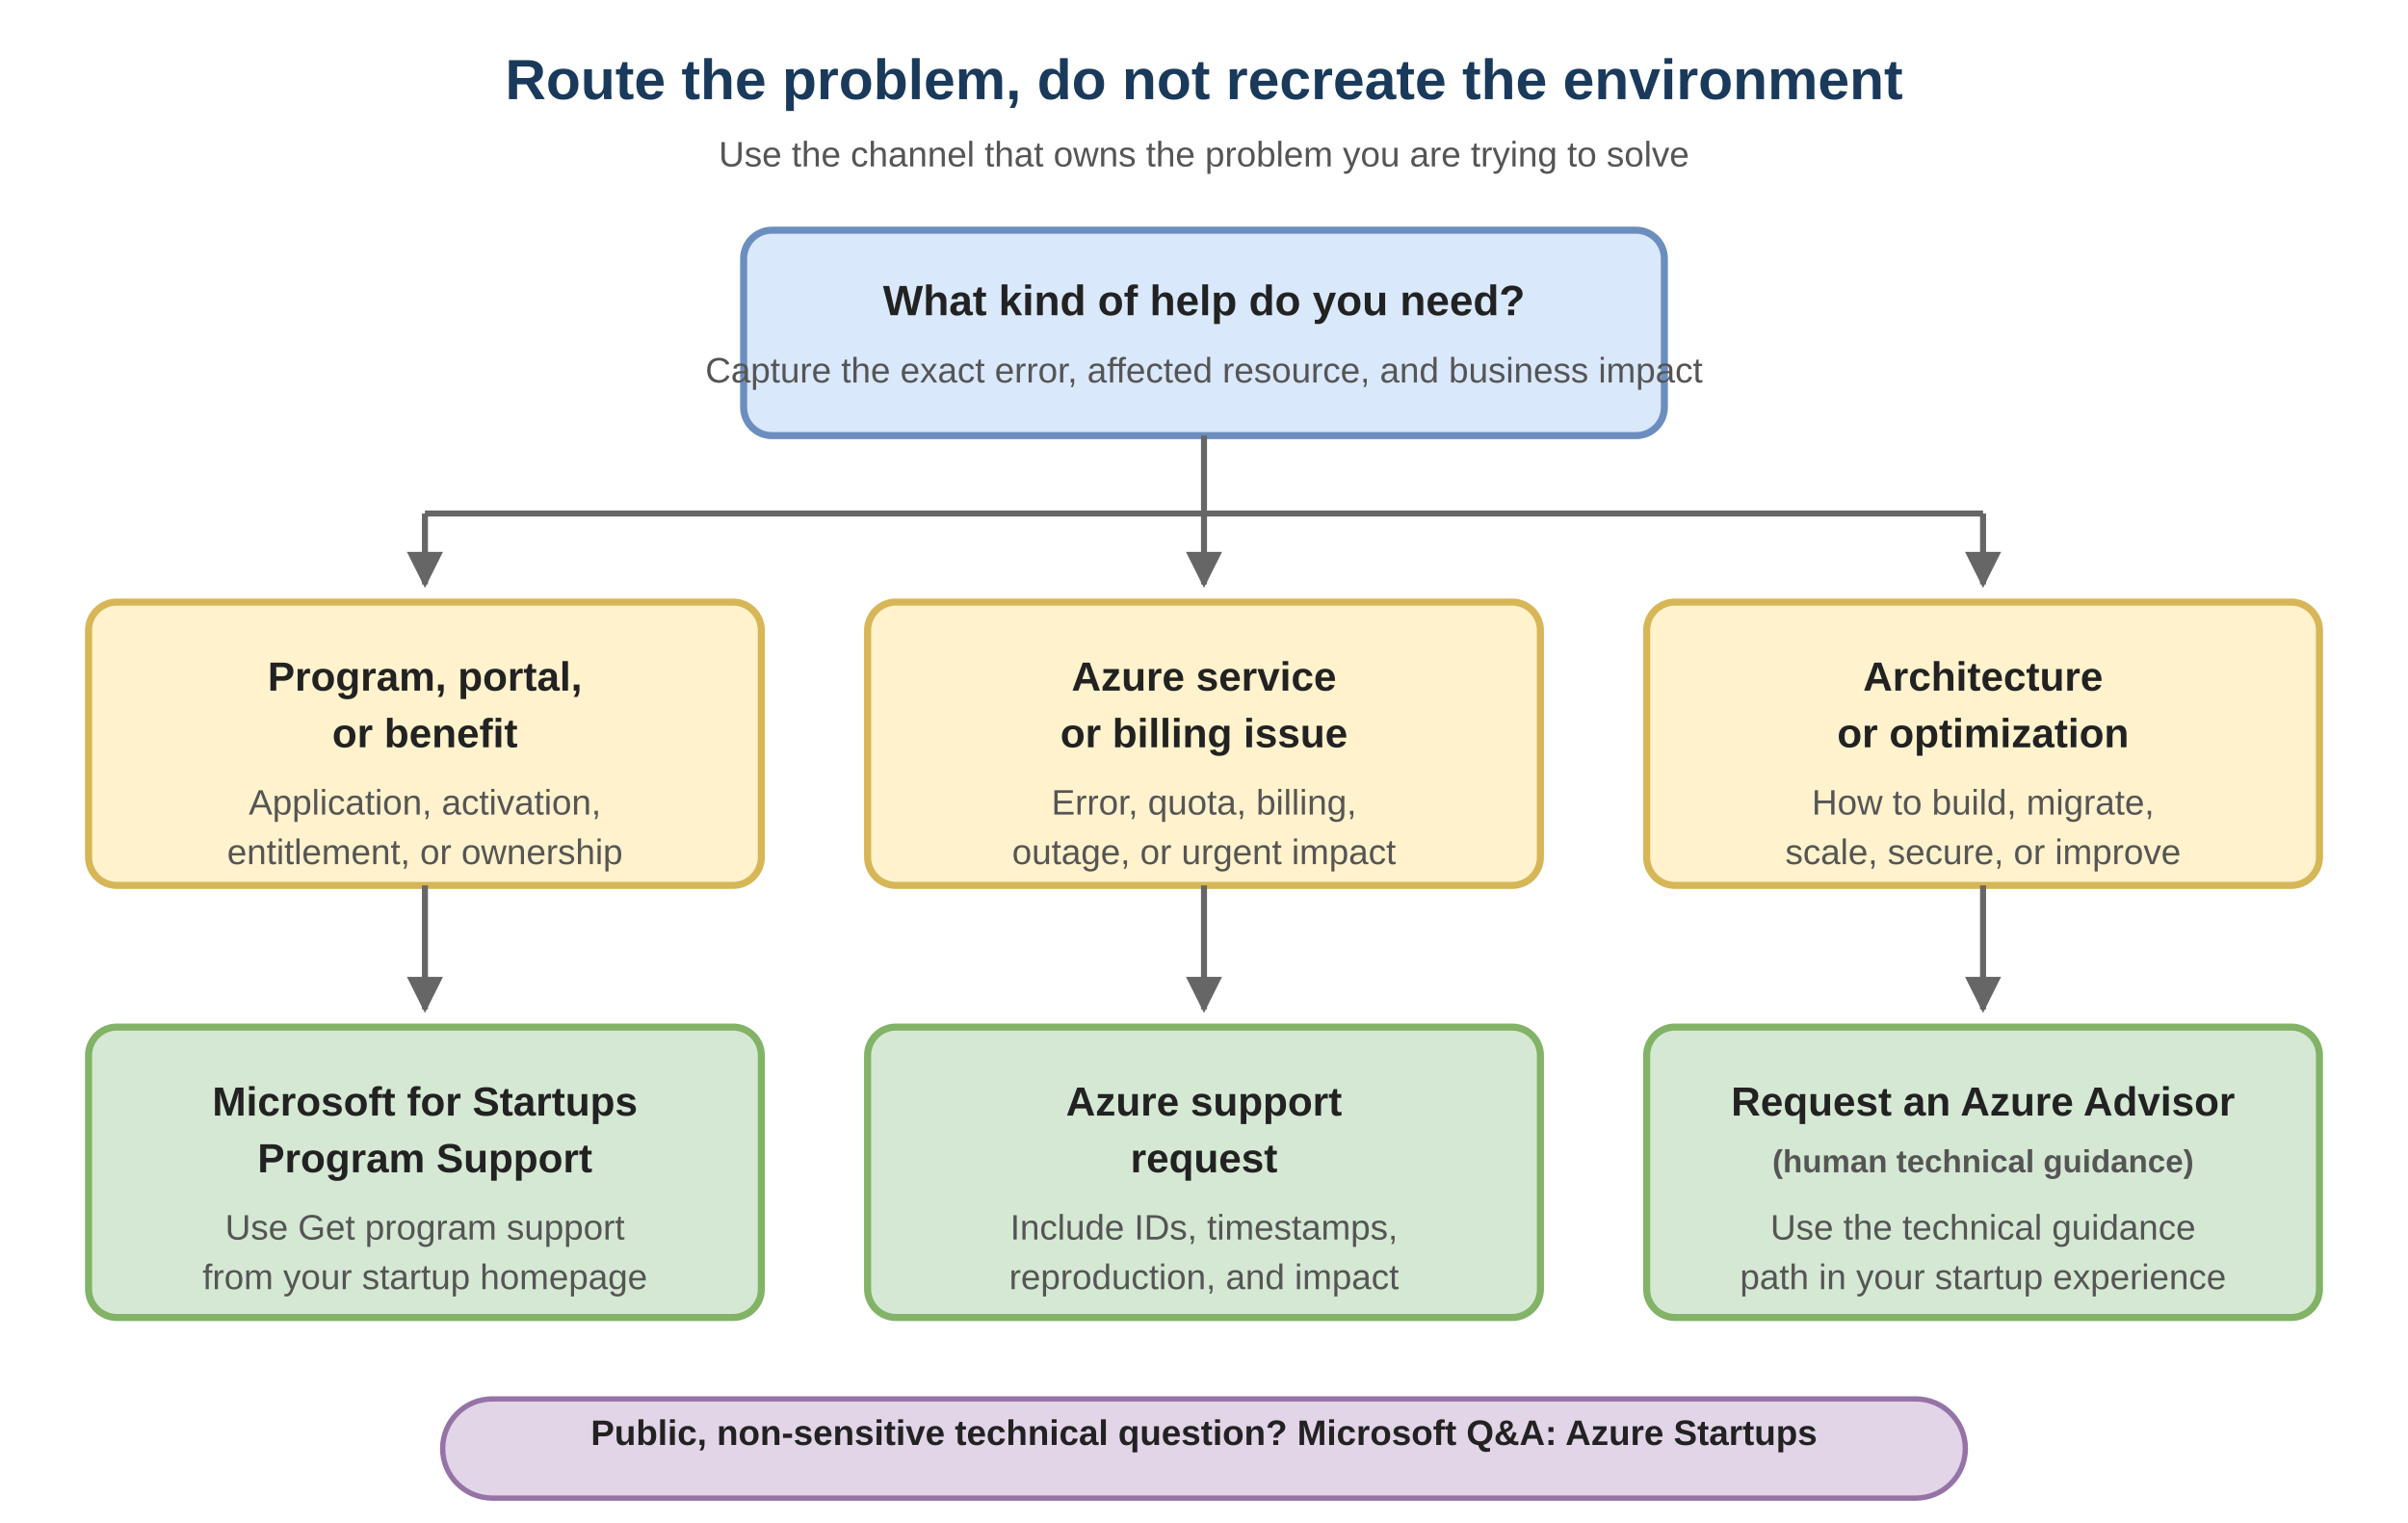
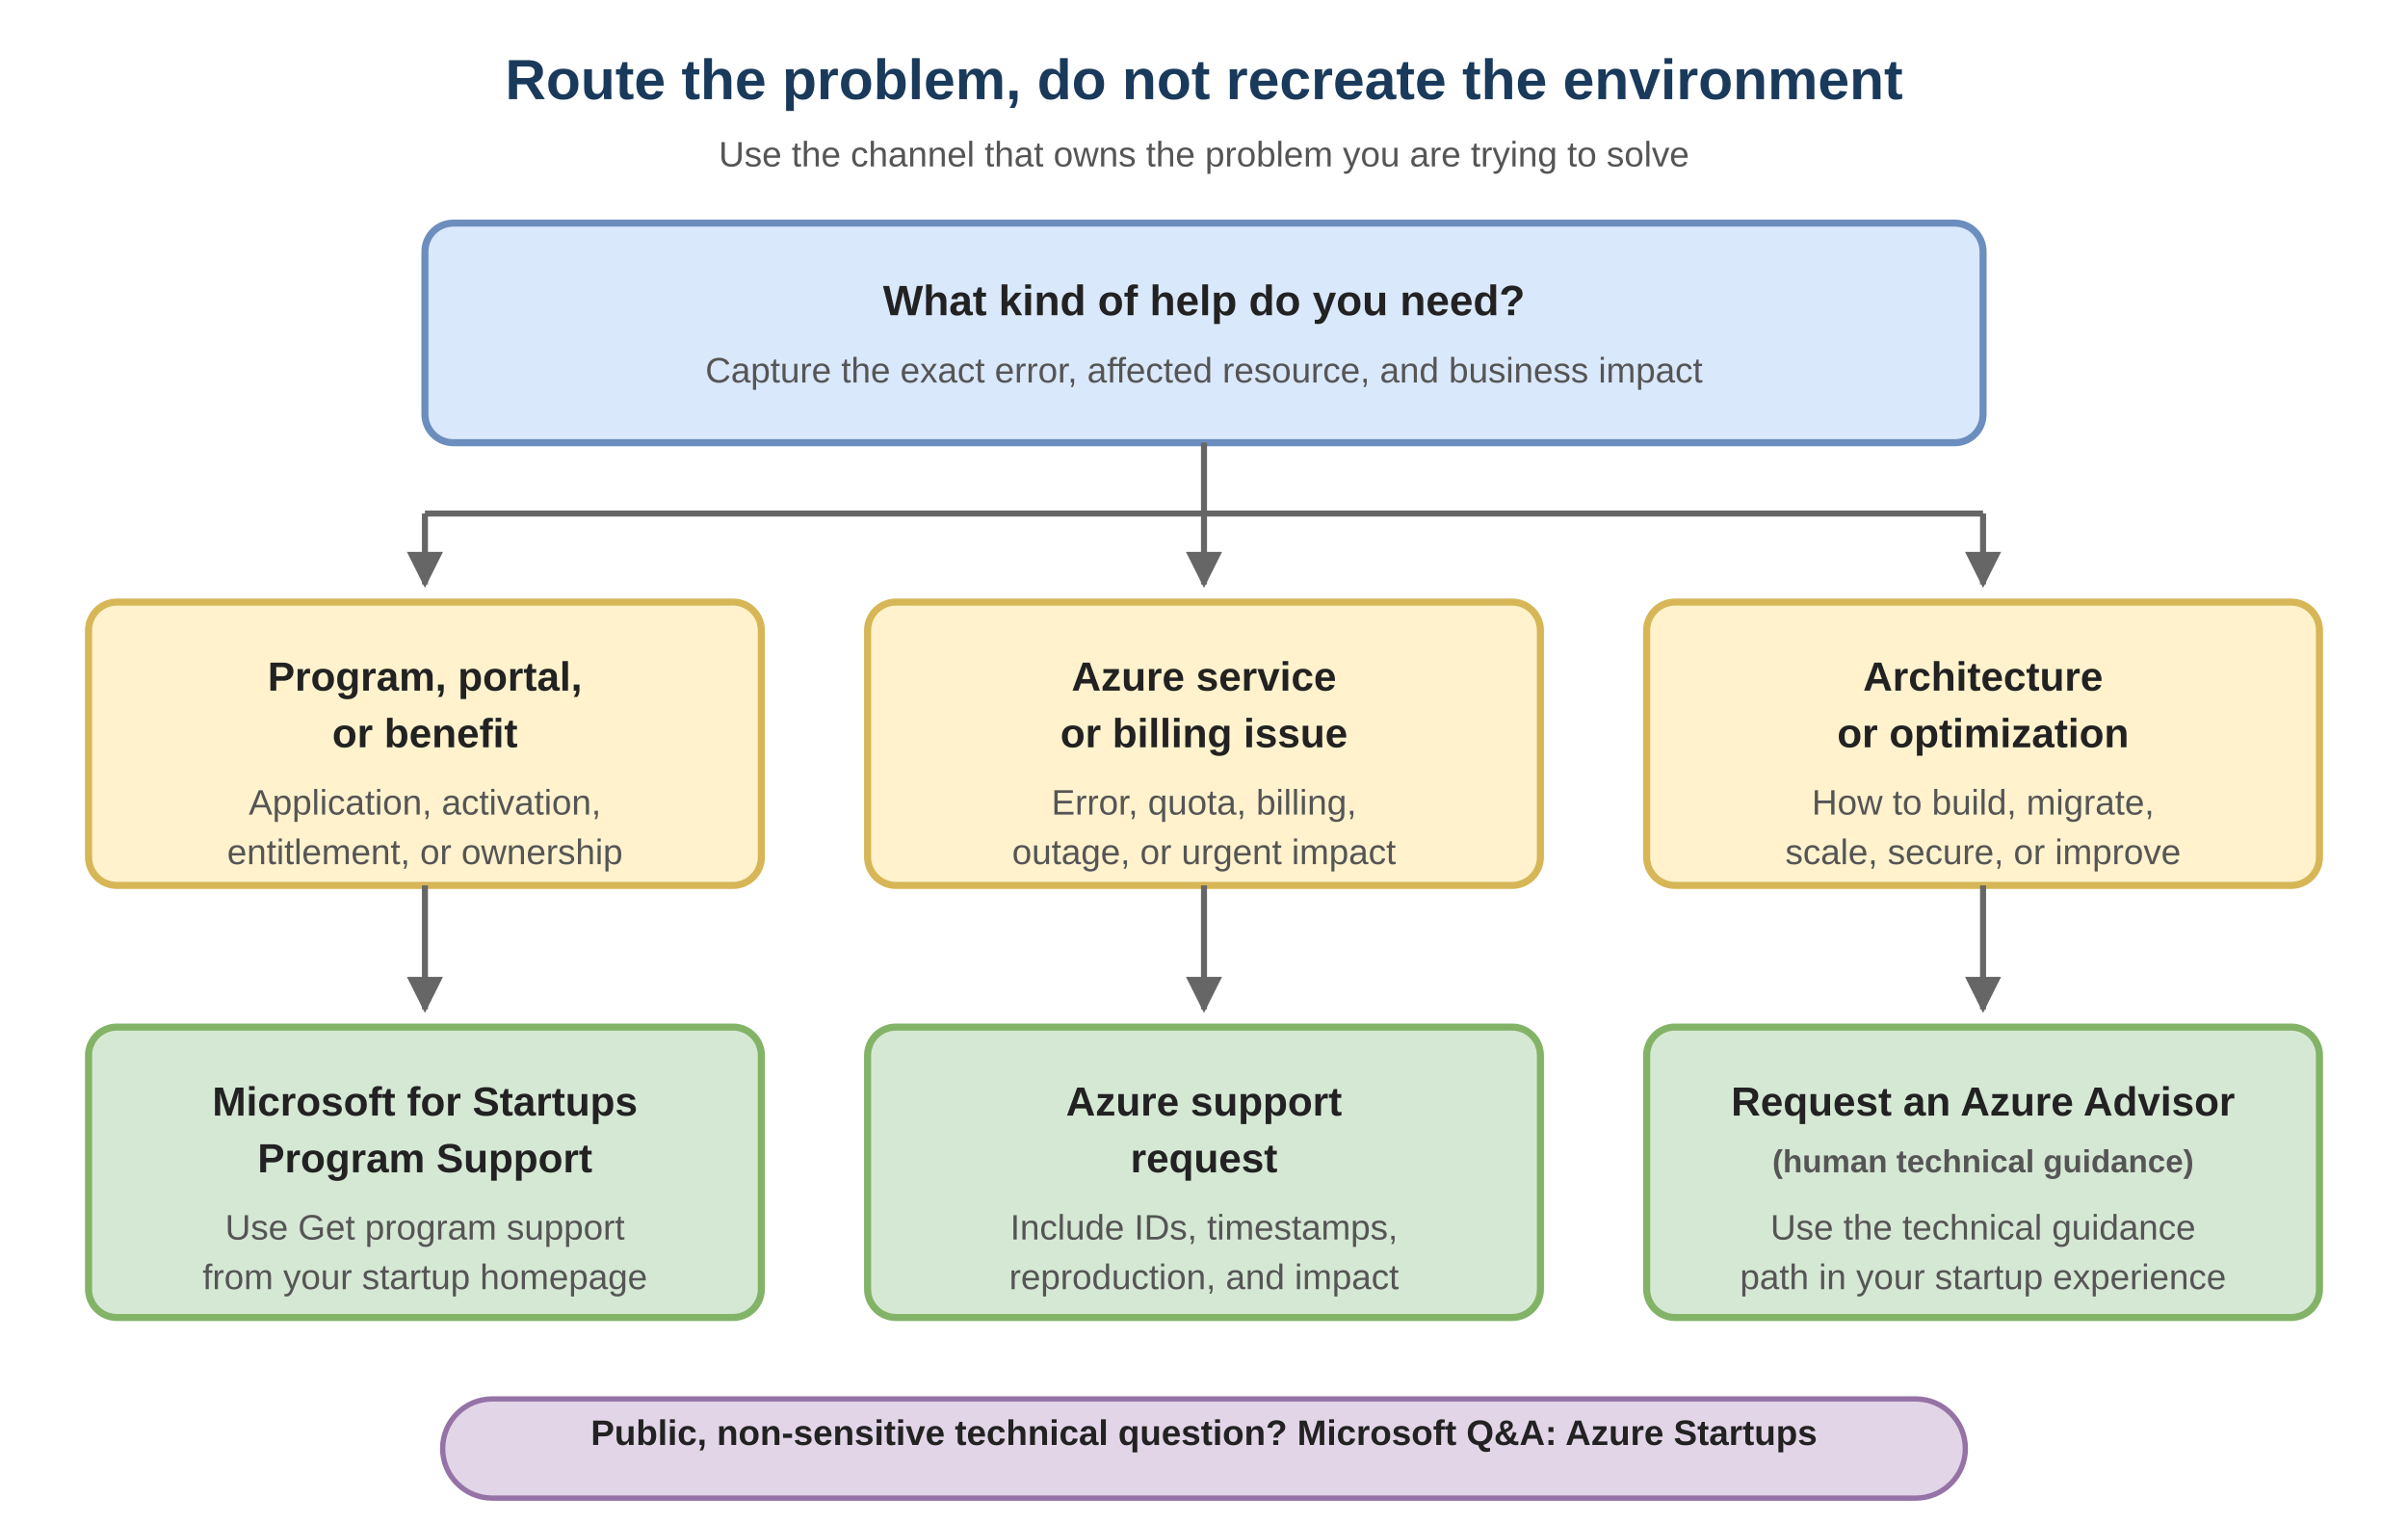
<svg xmlns="http://www.w3.org/2000/svg" viewBox="0 0 680 430" font-family="Segoe UI, Arial, sans-serif" role="img" aria-labelledby="title desc">
  <defs>
    <marker id="arrow" viewBox="0 0 10 10" refX="9" refY="5" markerWidth="6" markerHeight="6" orient="auto">
      <path d="M 0 0 L 10 5 L 0 10 z" fill="#666666" />
    </marker>
    <style>
      .title { fill: #1a3a5c; }
      .label { fill: #222222; }
      .detail { fill: #555555; }
      .line { fill: none; stroke: #666666; stroke-width: 1.7; marker-end: url(#arrow); }
      .branch { fill: none; stroke: #666666; stroke-width: 1.7; }
      @media (prefers-color-scheme: dark) {
        .title { fill: #c9e2ff; }
        .label { fill: #f2f2f2; }
        .detail { fill: #d0d0d0; }
        .line { stroke: #b8b8b8; }
        .branch { stroke: #b8b8b8; }
      }
    </style>
  </defs>
  <text x="340" y="28" text-anchor="middle" font-size="16" font-weight="bold" class="title">Route the problem, do not recreate the environment</text>
  <text x="340" y="47" text-anchor="middle" font-size="10" class="detail">Use the channel that owns the problem you are trying to solve</text>
-   <rect x="210" y="65" width="260" height="58" rx="8" fill="#dae8fc" stroke="#6c8ebf" stroke-width="2" />
+   <rect x="120" y="63" width="440" height="62" rx="8" fill="#dae8fc" stroke="#6c8ebf" stroke-width="2" />
  <text x="340" y="89" text-anchor="middle" font-size="12" font-weight="bold" class="label">What kind of help do you need?</text>
  <text x="340" y="108" text-anchor="middle" font-size="10" class="detail">Capture the exact error, affected resource, and business impact</text>
-   <path d="M 340 123 V 145 M 120 145 H 560" class="branch" />
+   <path d="M 340 125 V 145 M 120 145 H 560" class="branch" />
  <path d="M 120 145 V 165" class="line" />
  <path d="M 340 145 V 165" class="line" />
  <path d="M 560 145 V 165" class="line" />
  <rect x="25" y="170" width="190" height="80" rx="8" fill="#fff2cc" stroke="#d6b656" stroke-width="2" />
  <text x="120" y="195" text-anchor="middle" font-size="11.5" font-weight="bold" class="label">Program, portal,</text>
  <text x="120" y="211" text-anchor="middle" font-size="11.5" font-weight="bold" class="label">or benefit</text>
  <text x="120" y="230" text-anchor="middle" font-size="10" class="detail">Application, activation,</text>
  <text x="120" y="244" text-anchor="middle" font-size="10" class="detail">entitlement, or ownership</text>
  <rect x="245" y="170" width="190" height="80" rx="8" fill="#fff2cc" stroke="#d6b656" stroke-width="2" />
  <text x="340" y="195" text-anchor="middle" font-size="11.5" font-weight="bold" class="label">Azure service</text>
  <text x="340" y="211" text-anchor="middle" font-size="11.5" font-weight="bold" class="label">or billing issue</text>
  <text x="340" y="230" text-anchor="middle" font-size="10" class="detail">Error, quota, billing,</text>
  <text x="340" y="244" text-anchor="middle" font-size="10" class="detail">outage, or urgent impact</text>
  <rect x="465" y="170" width="190" height="80" rx="8" fill="#fff2cc" stroke="#d6b656" stroke-width="2" />
  <text x="560" y="195" text-anchor="middle" font-size="11.5" font-weight="bold" class="label">Architecture</text>
  <text x="560" y="211" text-anchor="middle" font-size="11.5" font-weight="bold" class="label">or optimization</text>
  <text x="560" y="230" text-anchor="middle" font-size="10" class="detail">How to build, migrate,</text>
  <text x="560" y="244" text-anchor="middle" font-size="10" class="detail">scale, secure, or improve</text>
  <path d="M 120 250 V 285" class="line" />
  <path d="M 340 250 V 285" class="line" />
  <path d="M 560 250 V 285" class="line" />
  <rect x="25" y="290" width="190" height="82" rx="8" fill="#d5e8d4" stroke="#82b366" stroke-width="2" />
  <text x="120" y="315" text-anchor="middle" font-size="11.5" font-weight="bold" class="label">Microsoft for Startups</text>
  <text x="120" y="331" text-anchor="middle" font-size="11.5" font-weight="bold" class="label">Program Support</text>
  <text x="120" y="350" text-anchor="middle" font-size="10" class="detail">Use Get program support</text>
  <text x="120" y="364" text-anchor="middle" font-size="10" class="detail">from your startup homepage</text>
  <rect x="245" y="290" width="190" height="82" rx="8" fill="#d5e8d4" stroke="#82b366" stroke-width="2" />
  <text x="340" y="315" text-anchor="middle" font-size="11.5" font-weight="bold" class="label">Azure support</text>
  <text x="340" y="331" text-anchor="middle" font-size="11.5" font-weight="bold" class="label">request</text>
  <text x="340" y="350" text-anchor="middle" font-size="10" class="detail">Include IDs, timestamps,</text>
  <text x="340" y="364" text-anchor="middle" font-size="10" class="detail">reproduction, and impact</text>
  <rect x="465" y="290" width="190" height="82" rx="8" fill="#d5e8d4" stroke="#82b366" stroke-width="2" />
  <text x="560" y="315" text-anchor="middle" font-size="11.5" font-weight="bold" class="label">Request an Azure Advisor</text>
  <text x="560" y="331" text-anchor="middle" font-size="9" font-weight="bold" class="detail">(human technical guidance)</text>
  <text x="560" y="350" text-anchor="middle" font-size="10" class="detail">Use the technical guidance</text>
  <text x="560" y="364" text-anchor="middle" font-size="10" class="detail">path in your startup experience</text>
  <rect x="125" y="395" width="430" height="28" rx="14" fill="#e1d5e7" stroke="#9673a6" stroke-width="1.5" />
  <text x="340" y="408" text-anchor="middle" font-size="10" font-weight="bold" class="label">Public, non-sensitive technical question? Microsoft Q&amp;A: Azure Startups</text>
</svg>
